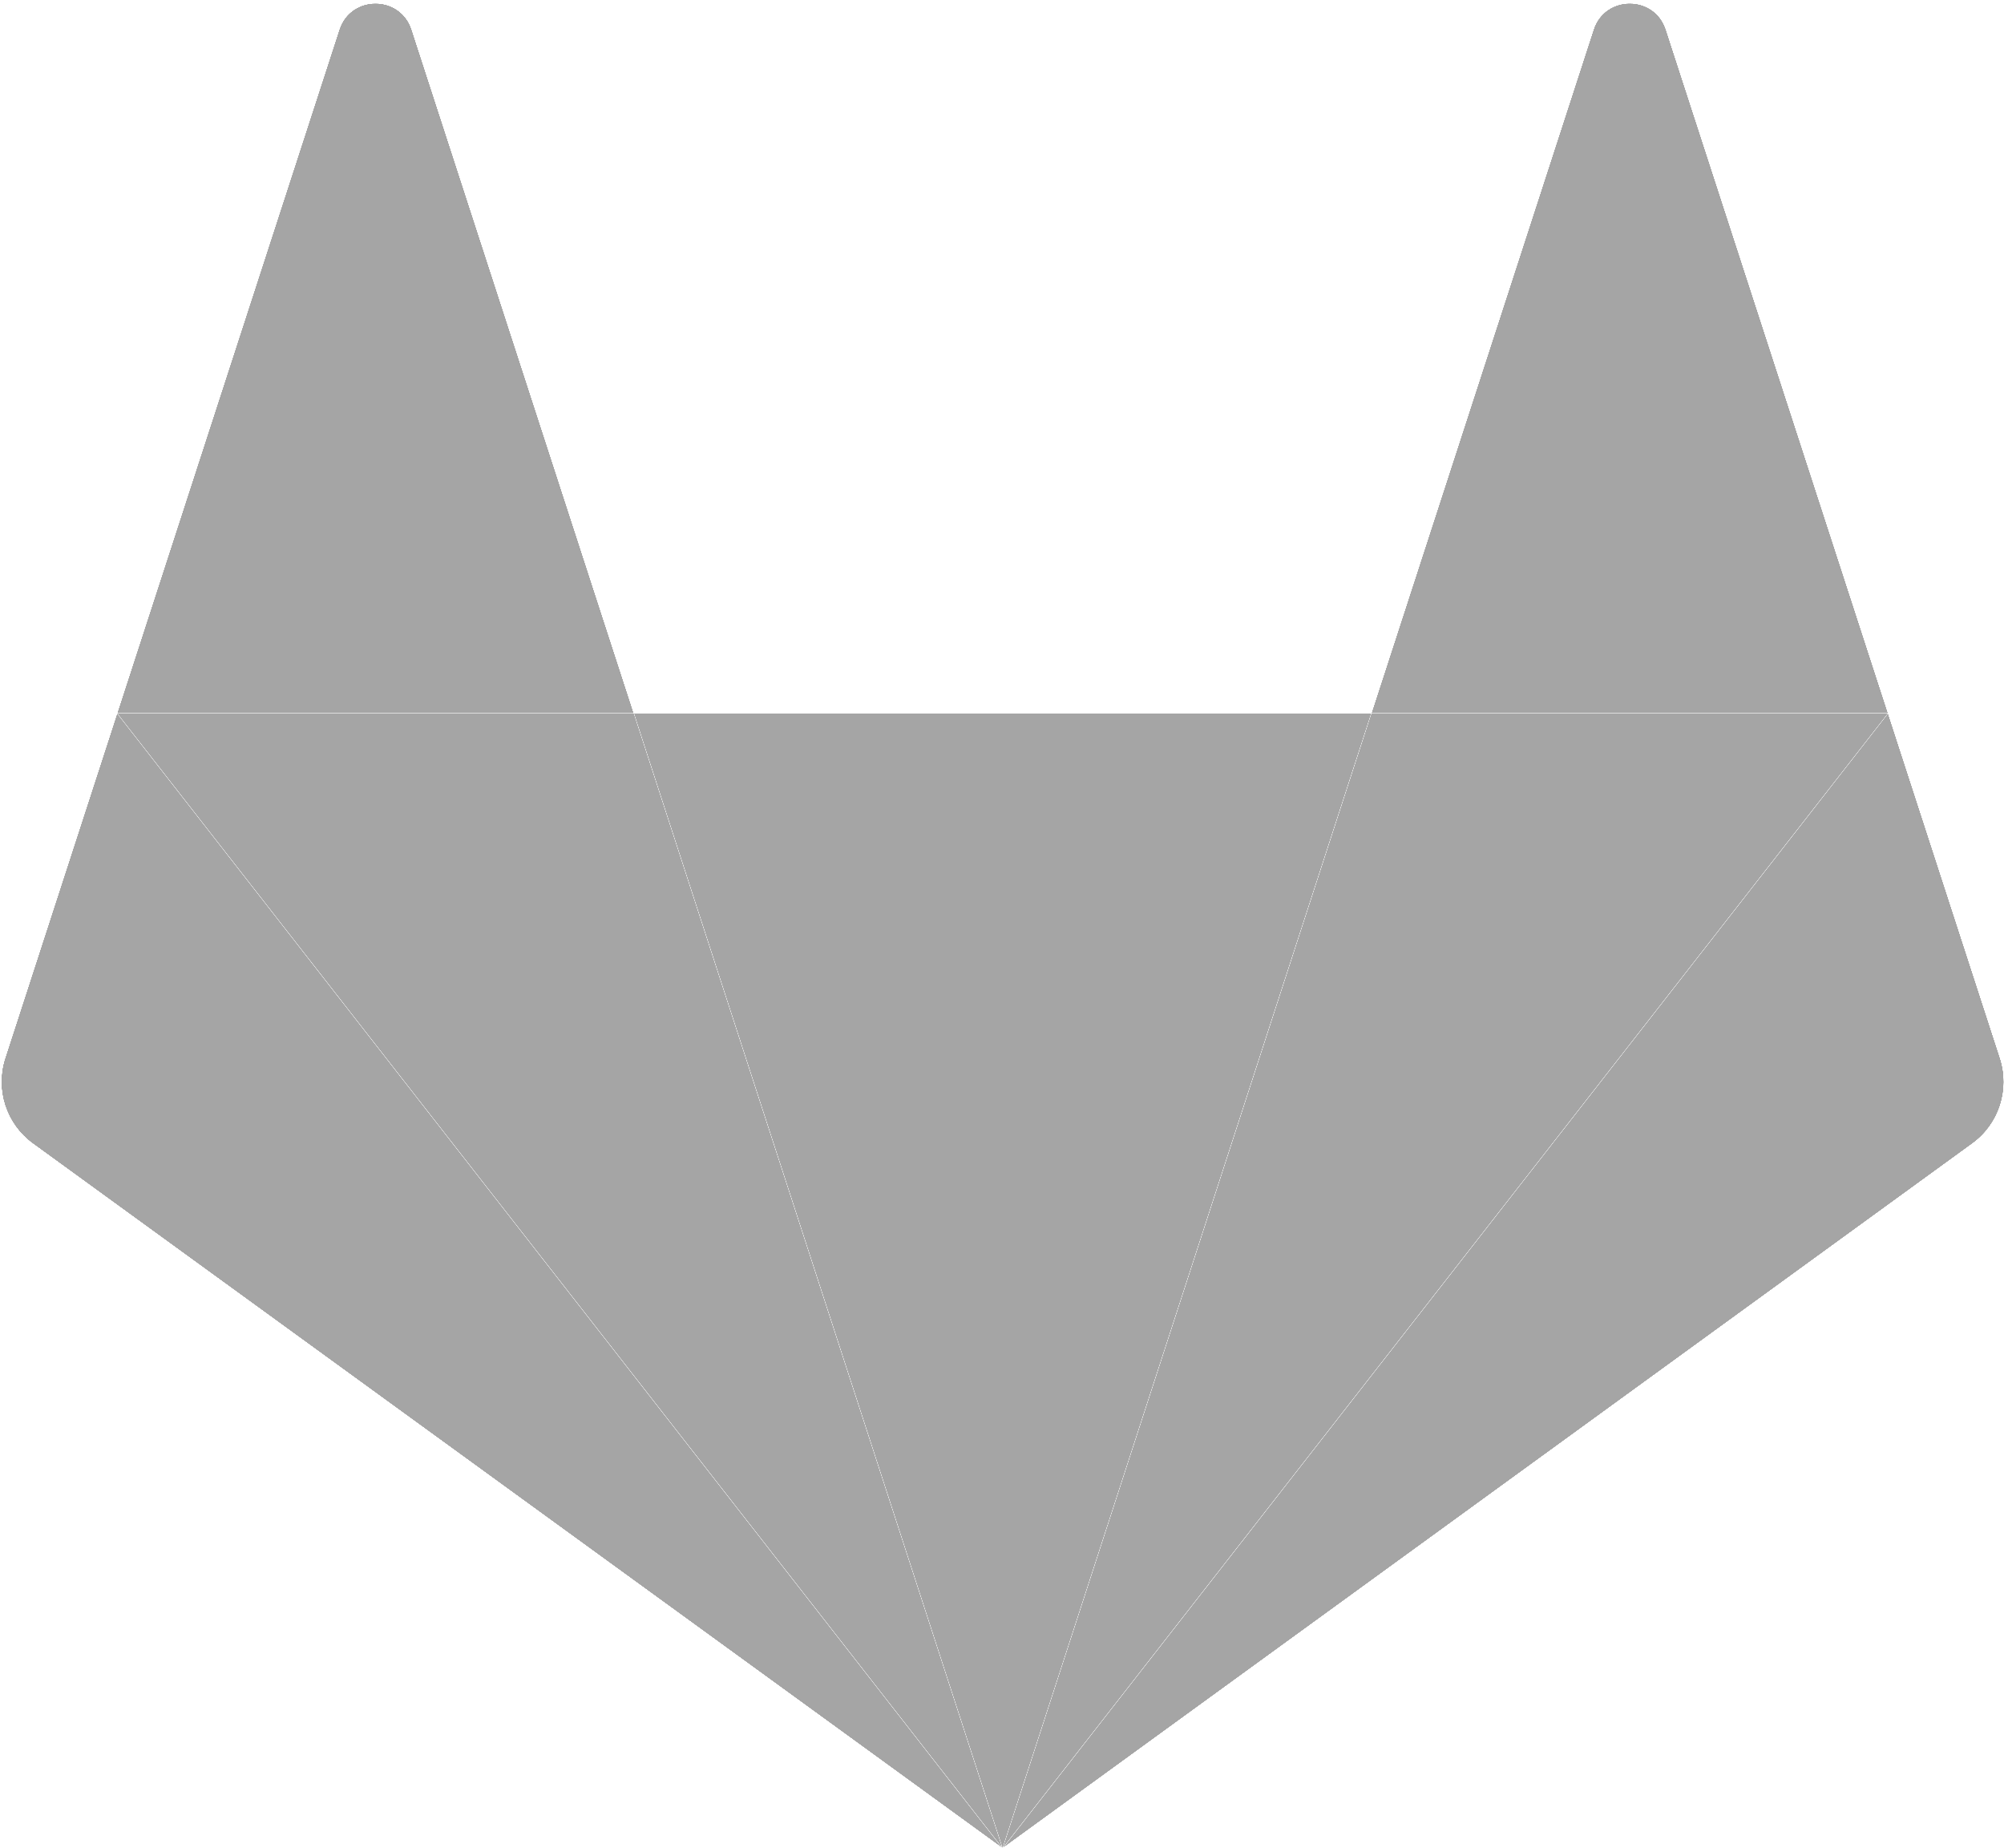
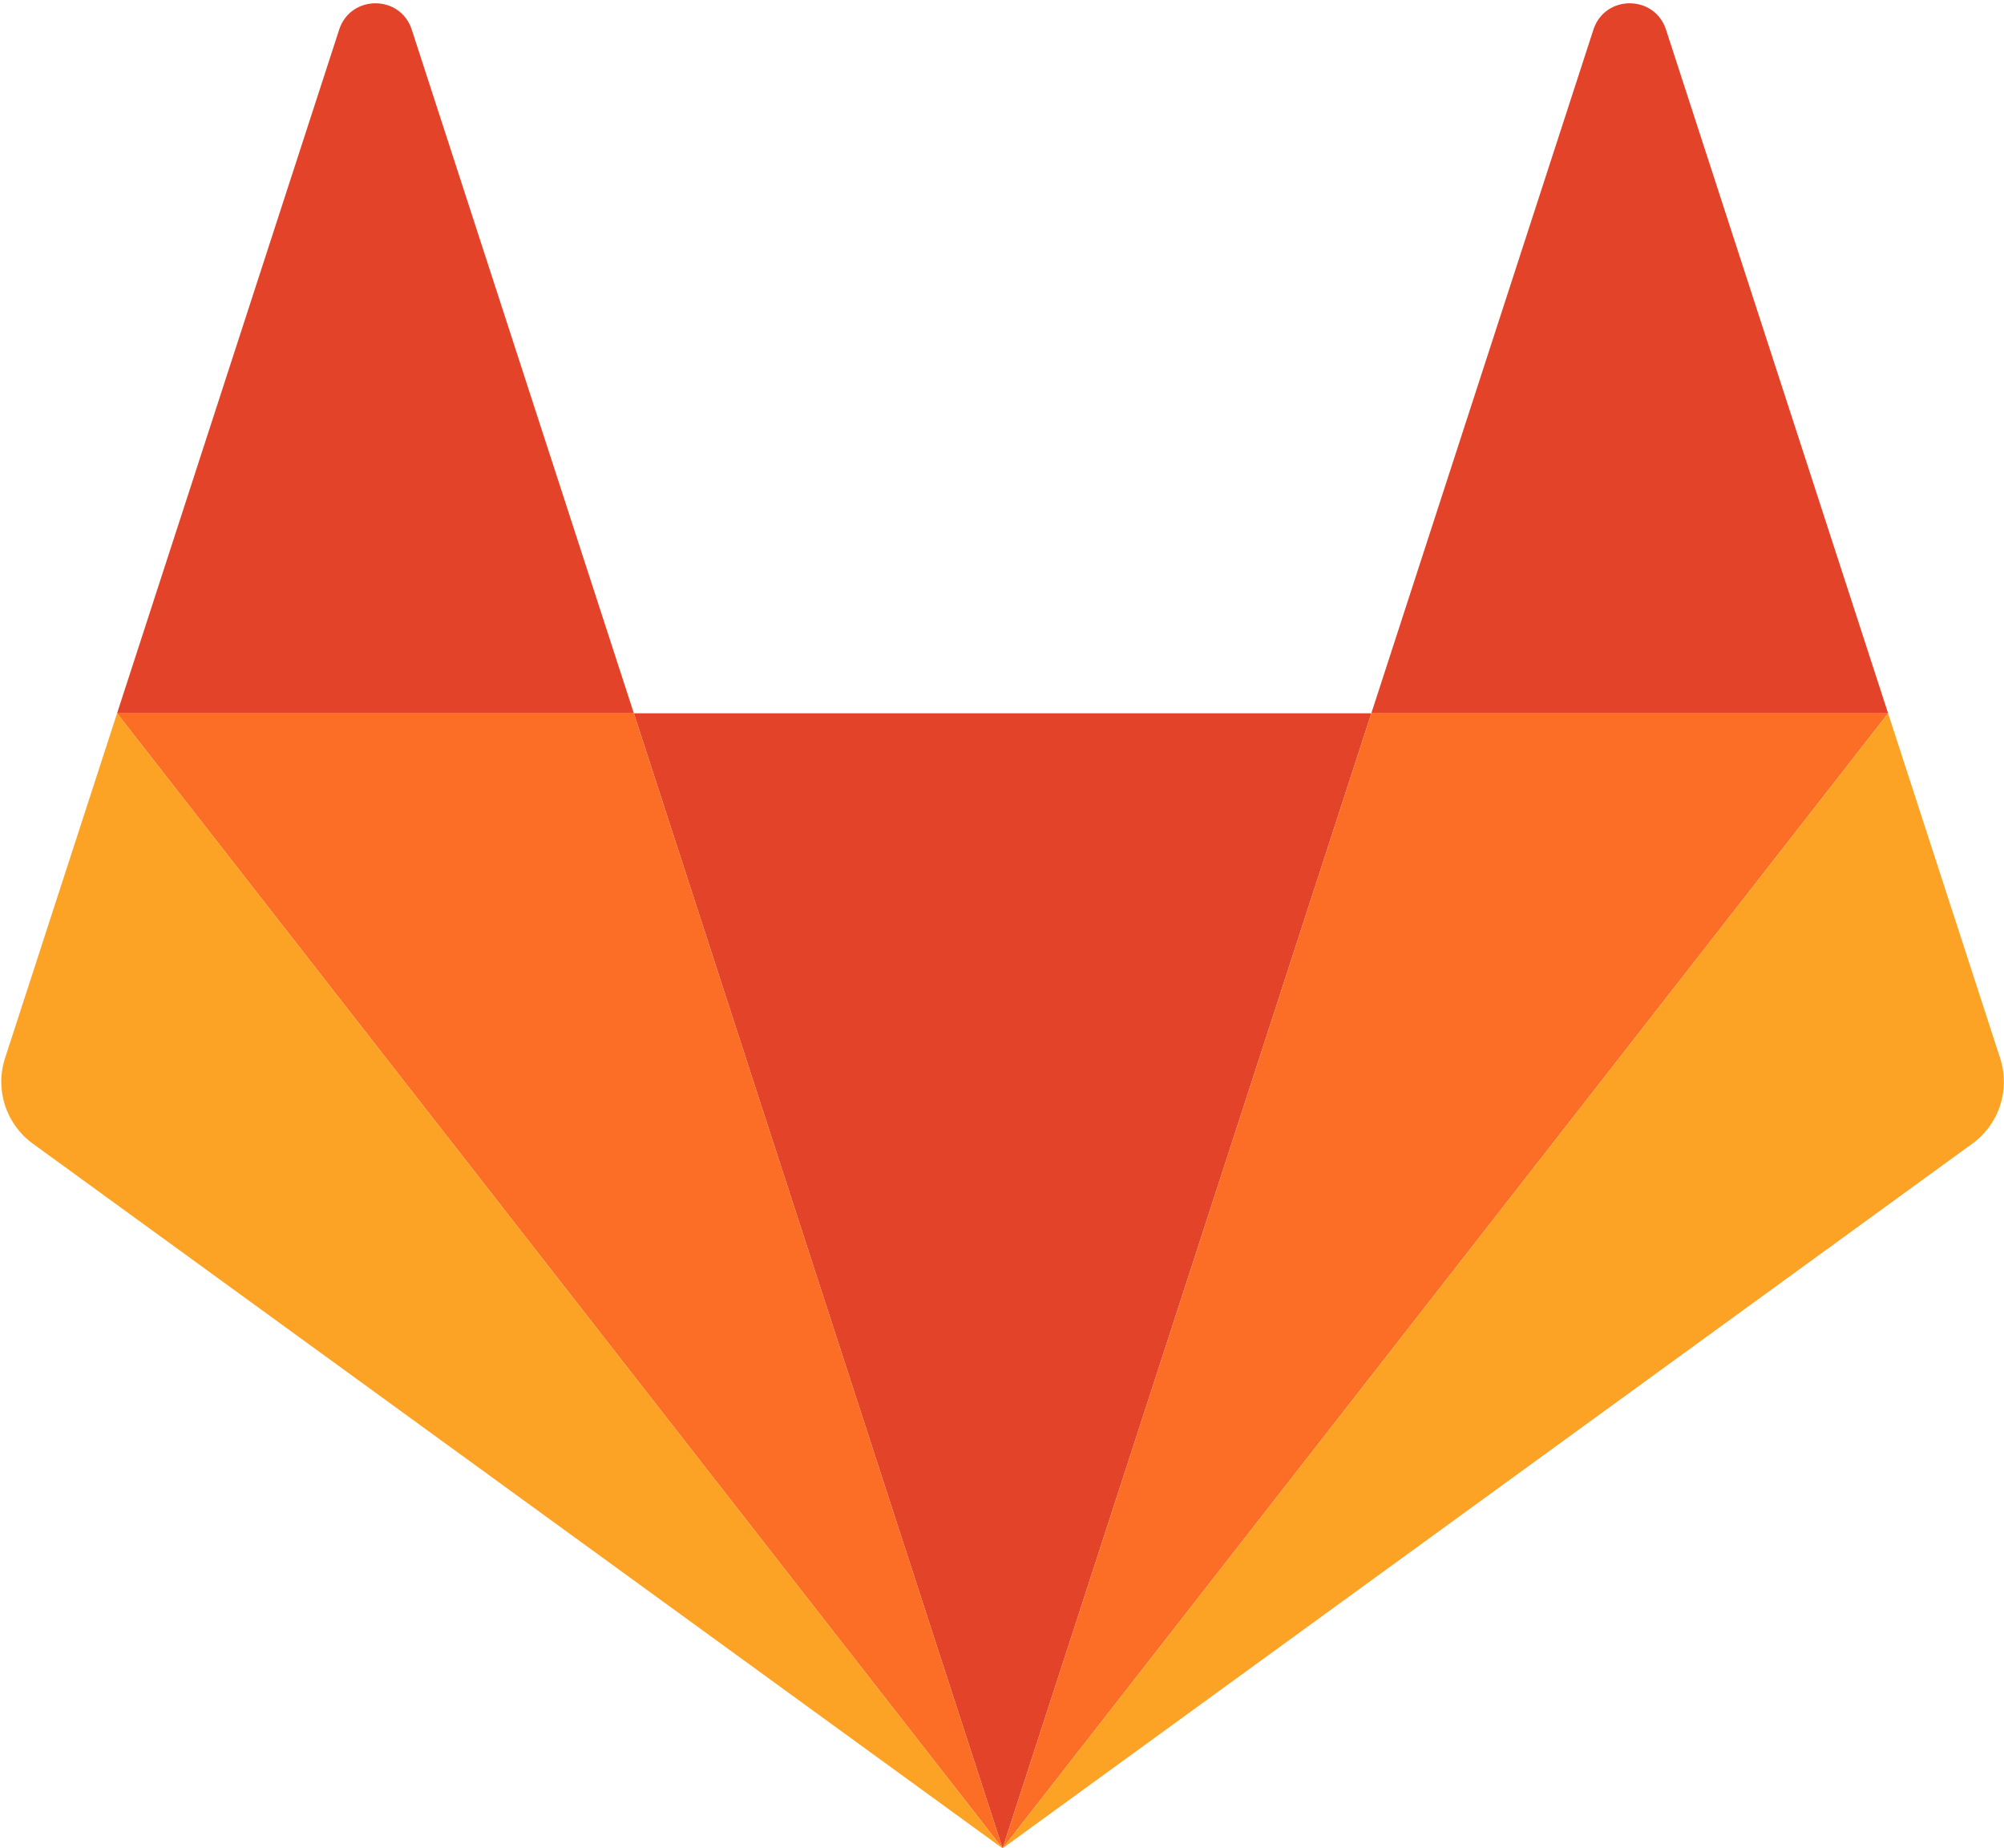
- <svg xmlns="http://www.w3.org/2000/svg" width="256px" height="236px" viewBox="0 0 256 236" version="1.1" preserveAspectRatio="xMidYMid" id="svg2">
-   <defs id="defs22">
-     <filter style="color-interpolation-filters:sRGB;" id="filter3452">
-       <feColorMatrix values="0 0 0 0 0 0 0 0 0 0 0 0 0 0 0 -0.21 -0.72 -0.072 1 0 " id="feColorMatrix3454" result="fbSourceGraphic" />
-       <feColorMatrix result="fbSourceGraphicAlpha" in="fbSourceGraphic" values="0 0 0 -1 0 0 0 0 -1 0 0 0 0 -1 0 0 0 0 1 0" id="feColorMatrix3456" />
-       <feColorMatrix id="feColorMatrix3458" values="0 0 0 0 0 0 0 0 0 0 0 0 0 0 0 -0.21 -0.72 -0.072 1 0 " in="fbSourceGraphic" />
-     </filter>
-   </defs>
-   <g id="g4" style="filter:url(#filter3452);fill:#9da5b4;fill-opacity:1">
-     <path d="M128.075,236.075 L128.075,236.075 L175.179,91.104 L80.971,91.104 L128.075,236.075 L128.075,236.075 Z" id="path6" style="fill:#9da5b4;fill-opacity:1" fill="#E24329" />
-     <path d="M128.075,236.074 L80.971,91.104 L14.956,91.104 L128.075,236.074 L128.075,236.074 Z" id="path8" style="fill:#9da5b4;fill-opacity:1" fill="#FC6D26" />
-     <path d="M14.956,91.104 L14.956,91.104 L0.642,135.16 C-0.664,139.178 0.766,143.58 4.184,146.063 L128.075,236.075 L14.956,91.104 L14.956,91.104 Z" id="path10" style="fill:#9da5b4;fill-opacity:1" fill="#FCA326" />
-     <path d="M14.956,91.105 L80.971,91.105 L52.6,3.79 C51.141,-0.703 44.785,-0.702 43.326,3.79 L14.956,91.105 L14.956,91.105 Z" id="path12" style="fill:#9da5b4;fill-opacity:1" fill="#E24329" />
-     <path d="M128.075,236.074 L175.179,91.104 L241.194,91.104 L128.075,236.074 L128.075,236.074 Z" id="path14" style="fill:#9da5b4;fill-opacity:1" fill="#FC6D26" />
-     <path d="M241.194,91.104 L241.194,91.104 L255.508,135.16 C256.814,139.178 255.384,143.58 251.965,146.063 L128.075,236.075 L241.194,91.104 L241.194,91.104 Z" id="path16" style="fill:#9da5b4;fill-opacity:1" fill="#FCA326" />
-     <path d="M241.194,91.105 L175.179,91.105 L203.55,3.79 C205.009,-0.703 211.365,-0.702 212.824,3.79 L241.194,91.105 L241.194,91.105 Z" id="path18" style="fill:#9da5b4;fill-opacity:1" fill="#E24329" />
+ <svg xmlns="http://www.w3.org/2000/svg" width="256px" height="236px" viewBox="0 0 256 236" version="1.1" preserveAspectRatio="xMidYMid">
+   <g>
+     <path d="M128.075,236.075 L128.075,236.075 L175.179,91.104 L80.971,91.104 L128.075,236.075 L128.075,236.075 Z" fill="#E24329" />
+     <path d="M128.075,236.074 L80.971,91.104 L14.956,91.104 L128.075,236.074 L128.075,236.074 Z" fill="#FC6D26" />
+     <path d="M14.956,91.104 L14.956,91.104 L0.642,135.16 C-0.664,139.178 0.766,143.58 4.184,146.063 L128.075,236.075 L14.956,91.104 L14.956,91.104 Z" fill="#FCA326" />
+     <path d="M14.956,91.105 L80.971,91.105 L52.6,3.79 C51.141,-0.703 44.785,-0.702 43.326,3.79 L14.956,91.105 L14.956,91.105 Z" fill="#E24329" />
+     <path d="M128.075,236.074 L175.179,91.104 L241.194,91.104 L128.075,236.074 L128.075,236.074 Z" fill="#FC6D26" />
+     <path d="M241.194,91.104 L241.194,91.104 L255.508,135.16 C256.814,139.178 255.384,143.58 251.965,146.063 L128.075,236.075 L241.194,91.104 L241.194,91.104 Z" fill="#FCA326" />
+     <path d="M241.194,91.105 L175.179,91.105 L203.55,3.79 C205.009,-0.703 211.365,-0.702 212.824,3.79 L241.194,91.105 L241.194,91.105 Z" fill="#E24329" />
  </g>
</svg>
